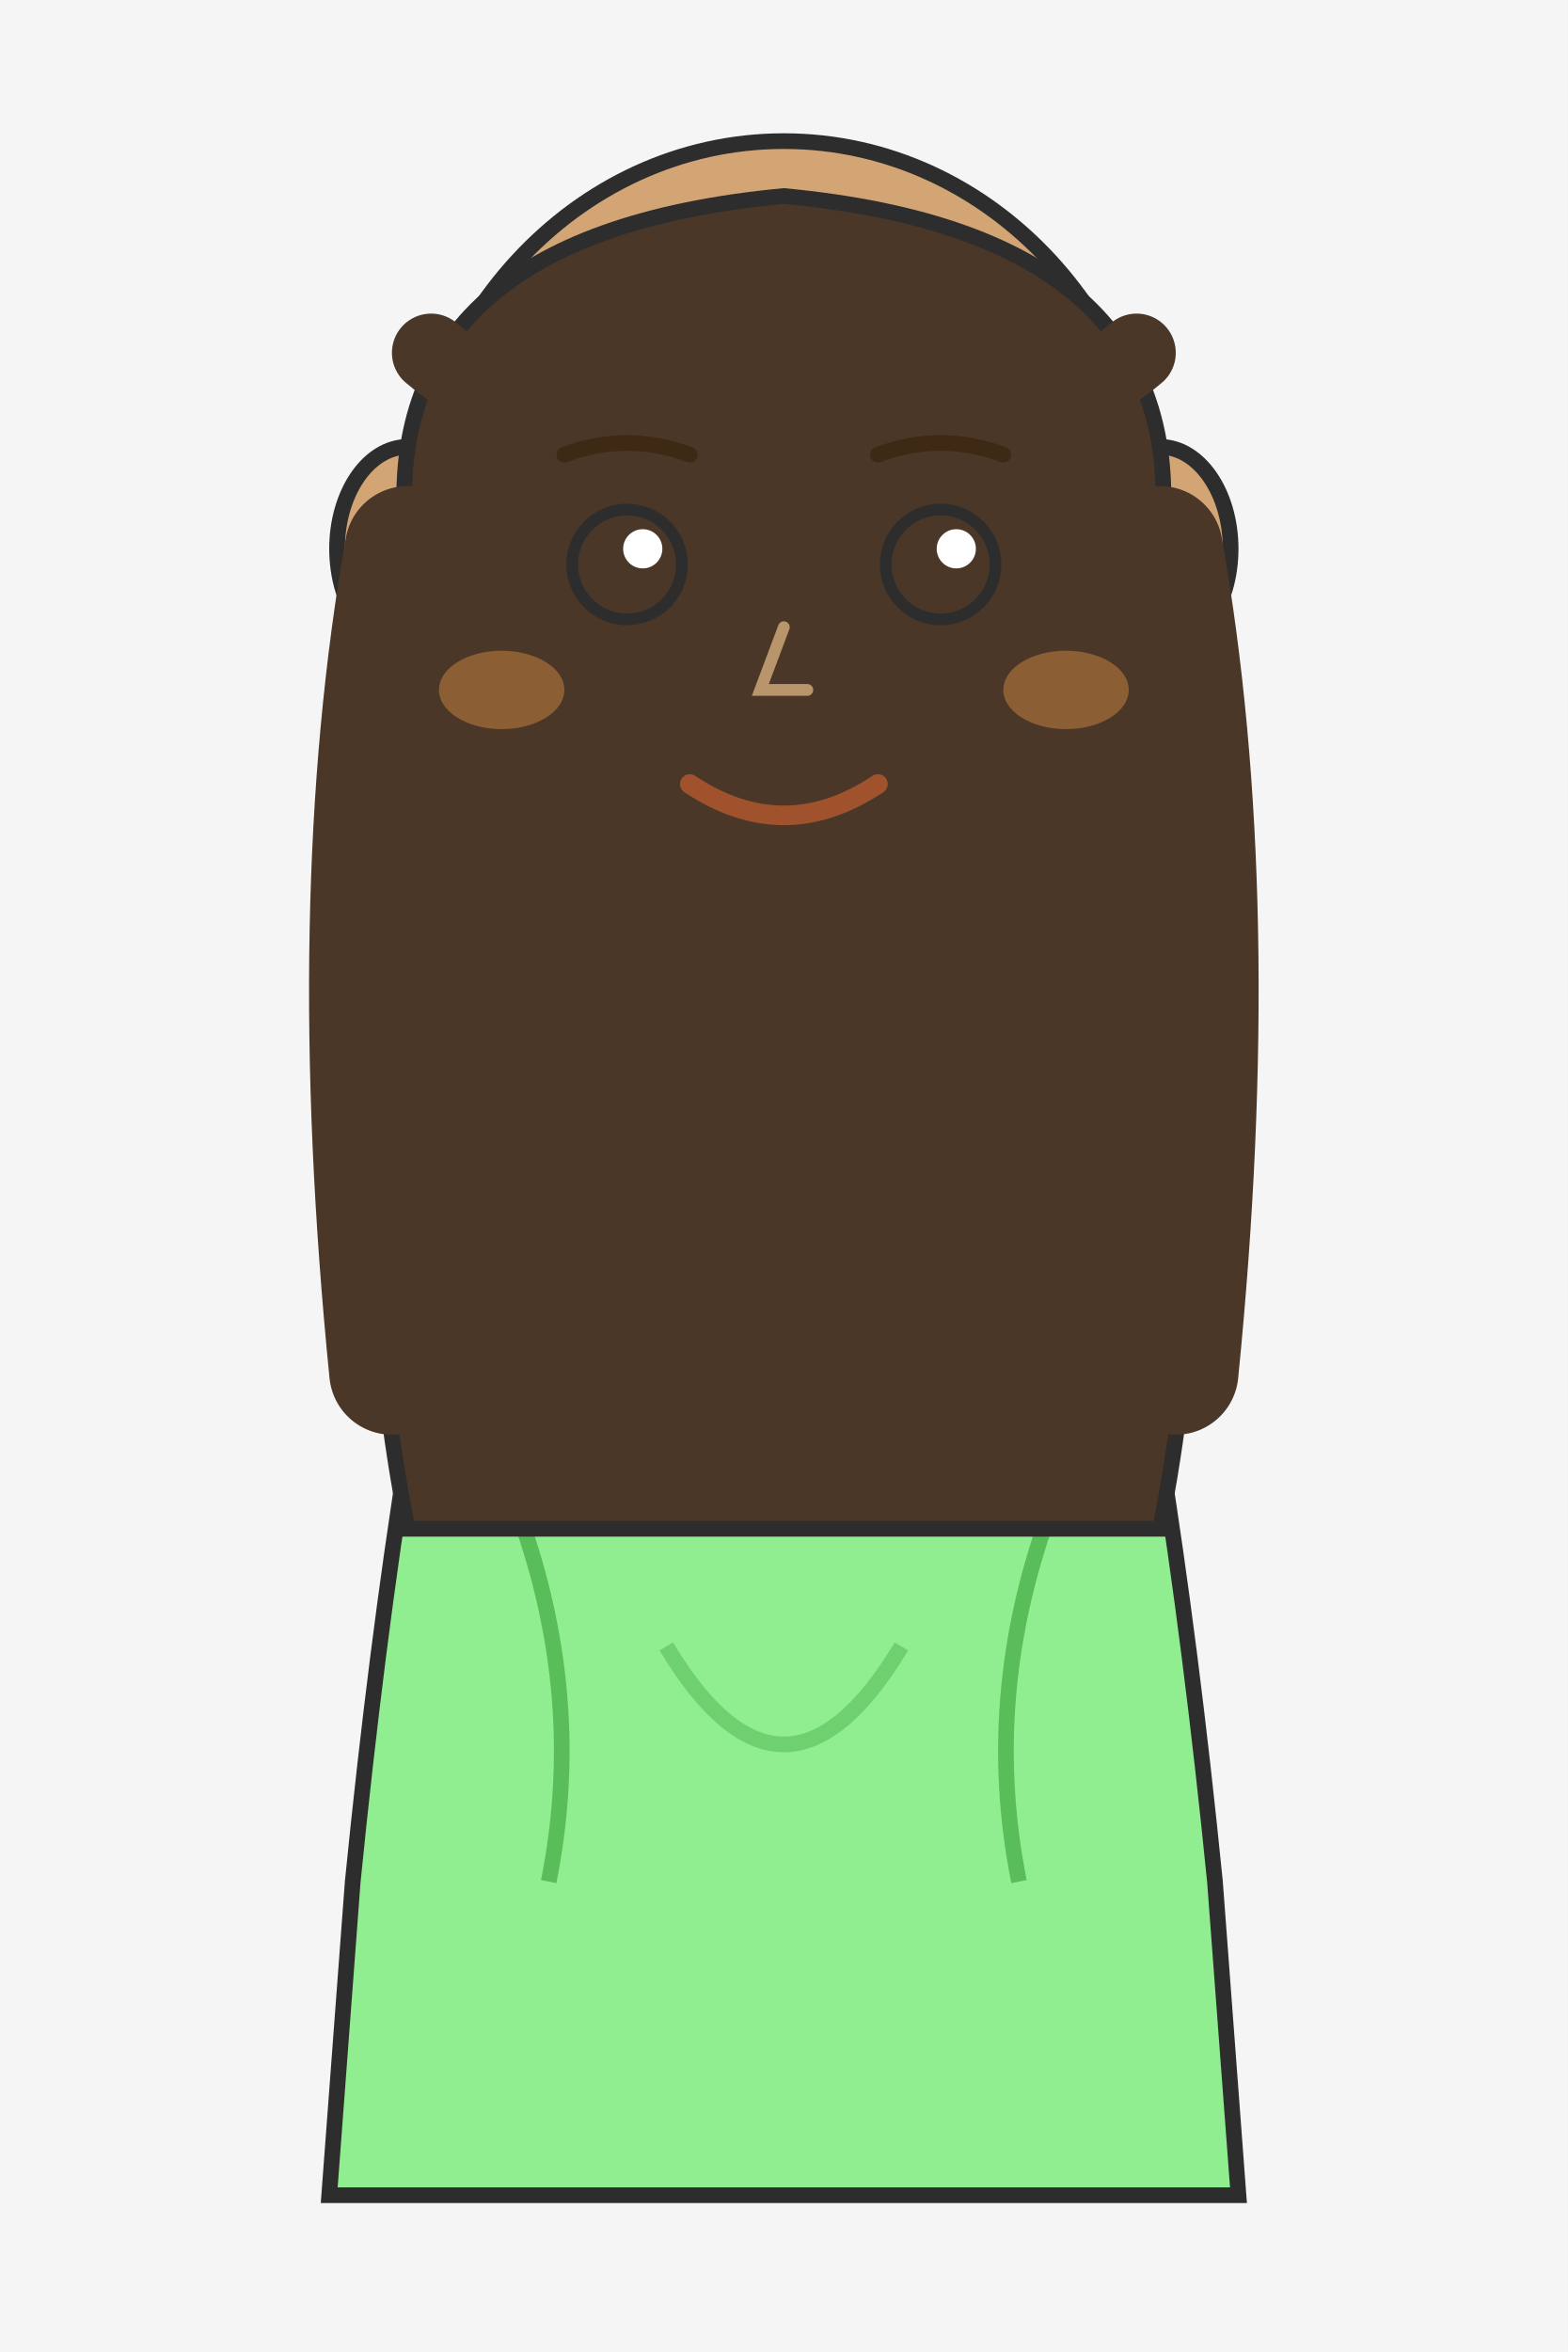
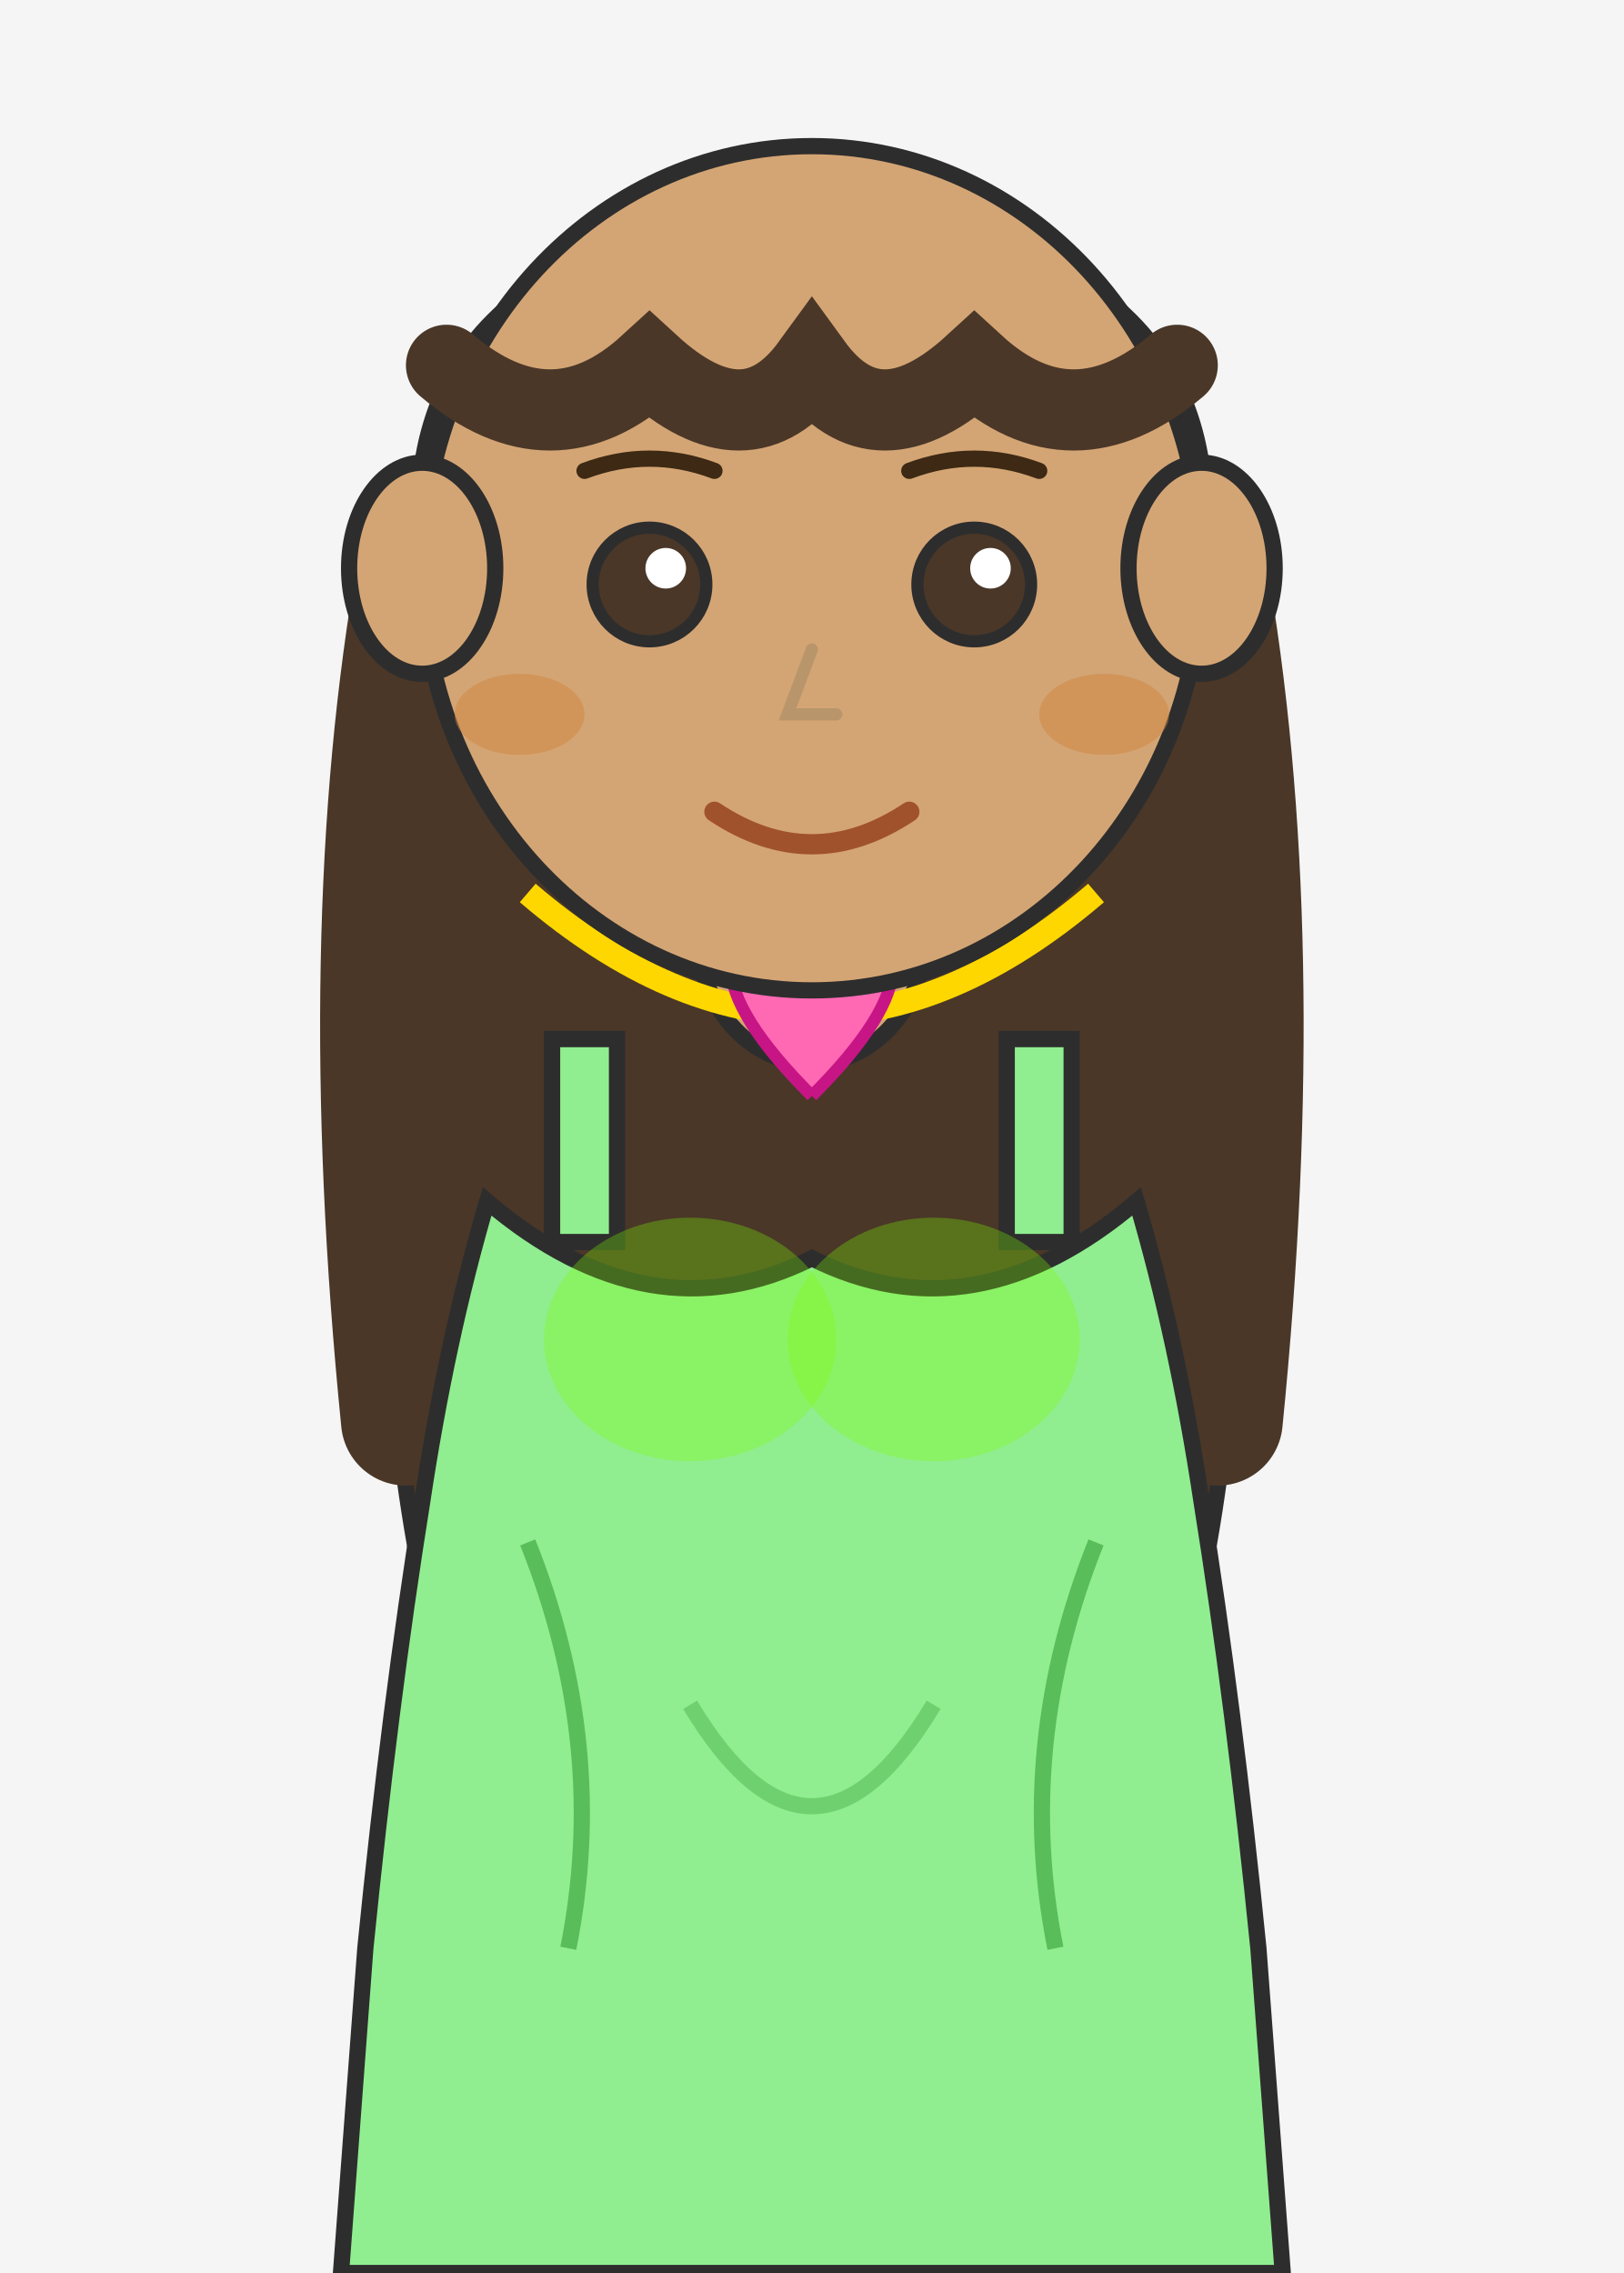
- <svg xmlns="http://www.w3.org/2000/svg" viewBox="0 0 200 300">
-   <rect width="200" height="300" fill="#f5f5f5" />
-   <ellipse cx="100" cy="115" rx="14" ry="16" fill="#C49A6C" stroke="#2d2d2d" stroke-width="2" />
-   <circle cx="100" cy="110" r="5" fill="none" id="neckPoint" />
+ <svg xmlns="http://www.w3.org/2000/svg" viewBox="0 0 200 280">
+   <rect width="200" height="280" fill="#f5f5f5" />
+   <path d="M 52 70 Q 47 30 100 25 Q 153 30 148 70 L 151 115 Q 155 160 148 195 L 52 195 Q 45 160 49 115 Z" fill="#4A3728" stroke="#2d2d2d" stroke-width="2" />
+   <path d="M 52 70 Q 44 115 50 175" fill="none" stroke="#4A3728" stroke-width="16" stroke-linecap="round" />
+   <path d="M 148 70 Q 156 115 150 175" fill="none" stroke="#4A3728" stroke-width="16" stroke-linecap="round" />
  <rect x="68" y="128" width="8" height="25" fill="#90EE90" stroke="#2d2d2d" stroke-width="2" />
  <rect x="124" y="128" width="8" height="25" fill="#90EE90" stroke="#2d2d2d" stroke-width="2" />
  <path d="M 60 148             Q 55 165 52 185            Q 48 210 45 240            L 42 280            L 158 280            L 155 240            Q 152 210 148 185            Q 145 165 140 148            Q 120 165 100 155            Q 80 165 60 148 Z" fill="#90EE90" stroke="#2d2d2d" stroke-width="2" />
  <ellipse cx="85" cy="165" rx="18" ry="15" fill="#7CFC00" opacity="0.3" />
  <ellipse cx="115" cy="165" rx="18" ry="15" fill="#7CFC00" opacity="0.3" />
  <path d="M 65 190 Q 75 215 70 240" fill="none" stroke="#228B22" stroke-width="2" opacity="0.5" />
  <path d="M 135 190 Q 125 215 130 240" fill="none" stroke="#228B22" stroke-width="2" opacity="0.5" />
  <path d="M 85 210 Q 100 235 115 210" fill="none" stroke="#228B22" stroke-width="2" opacity="0.3" />
+   <ellipse cx="100" cy="115" rx="14" ry="16" fill="#D4A574" stroke="#2d2d2d" stroke-width="2" />
+   <path id="chain-path" d="M65 110 Q100 140 135 110" fill="none" stroke="#FFD700" stroke-width="3" />
+   <g id="pendant-group" transform="translate(100, 125)">
+     <path d="M0 10 Q-10 0 -10 -6 Q-10 -12 0 -12 Q10 -12 10 -6 Q10 0 0 10" fill="#FF69B4" stroke="#C71585" stroke-width="1.5" />
+   </g>
+   <circle id="neck-center" cx="100" cy="110" r="3" fill="none" />
  <ellipse cx="100" cy="70" rx="48" ry="52" fill="#D4A574" stroke="#2d2d2d" stroke-width="2" />
  <ellipse cx="52" cy="70" rx="9" ry="13" fill="#D4A574" stroke="#2d2d2d" stroke-width="2" />
  <ellipse cx="148" cy="70" rx="9" ry="13" fill="#D4A574" stroke="#2d2d2d" stroke-width="2" />
-   <path d="M 52 70 Q 47 30 100 25 Q 153 30 148 70 L 151 115 Q 155 160 148 195 L 52 195 Q 45 160 49 115 Z" fill="#4A3728" stroke="#2d2d2d" stroke-width="2" />
  <path d="M 55 45 Q 68 56 80 45 Q 92 56 100 45 Q 108 56 120 45 Q 132 56 145 45" fill="none" stroke="#4A3728" stroke-width="10" stroke-linecap="round" />
-   <path d="M 52 70 Q 44 115 50 175" fill="none" stroke="#4A3728" stroke-width="16" stroke-linecap="round" />
-   <path d="M 148 70 Q 156 115 150 175" fill="none" stroke="#4A3728" stroke-width="16" stroke-linecap="round" />
  <path d="M 72 58 Q 80 55 88 58" fill="none" stroke="#3D2914" stroke-width="2" stroke-linecap="round" />
  <path d="M 112 58 Q 120 55 128 58" fill="none" stroke="#3D2914" stroke-width="2" stroke-linecap="round" />
  <circle cx="80" cy="72" r="7" fill="#4A3728" stroke="#2d2d2d" stroke-width="1.5" />
  <circle cx="120" cy="72" r="7" fill="#4A3728" stroke="#2d2d2d" stroke-width="1.5" />
  <circle cx="82" cy="70" r="2.5" fill="white" />
  <circle cx="122" cy="70" r="2.5" fill="white" />
  <ellipse cx="64" cy="88" rx="8" ry="5" fill="#CD853F" opacity="0.5" />
  <ellipse cx="136" cy="88" rx="8" ry="5" fill="#CD853F" opacity="0.5" />
  <path d="M 100 80 L 97 88 L 103 88" fill="none" stroke="#B8956A" stroke-width="1.5" stroke-linecap="round" />
  <path d="M 88 100 Q 100 108 112 100" fill="none" stroke="#A0522D" stroke-width="2.5" stroke-linecap="round" />
</svg>
